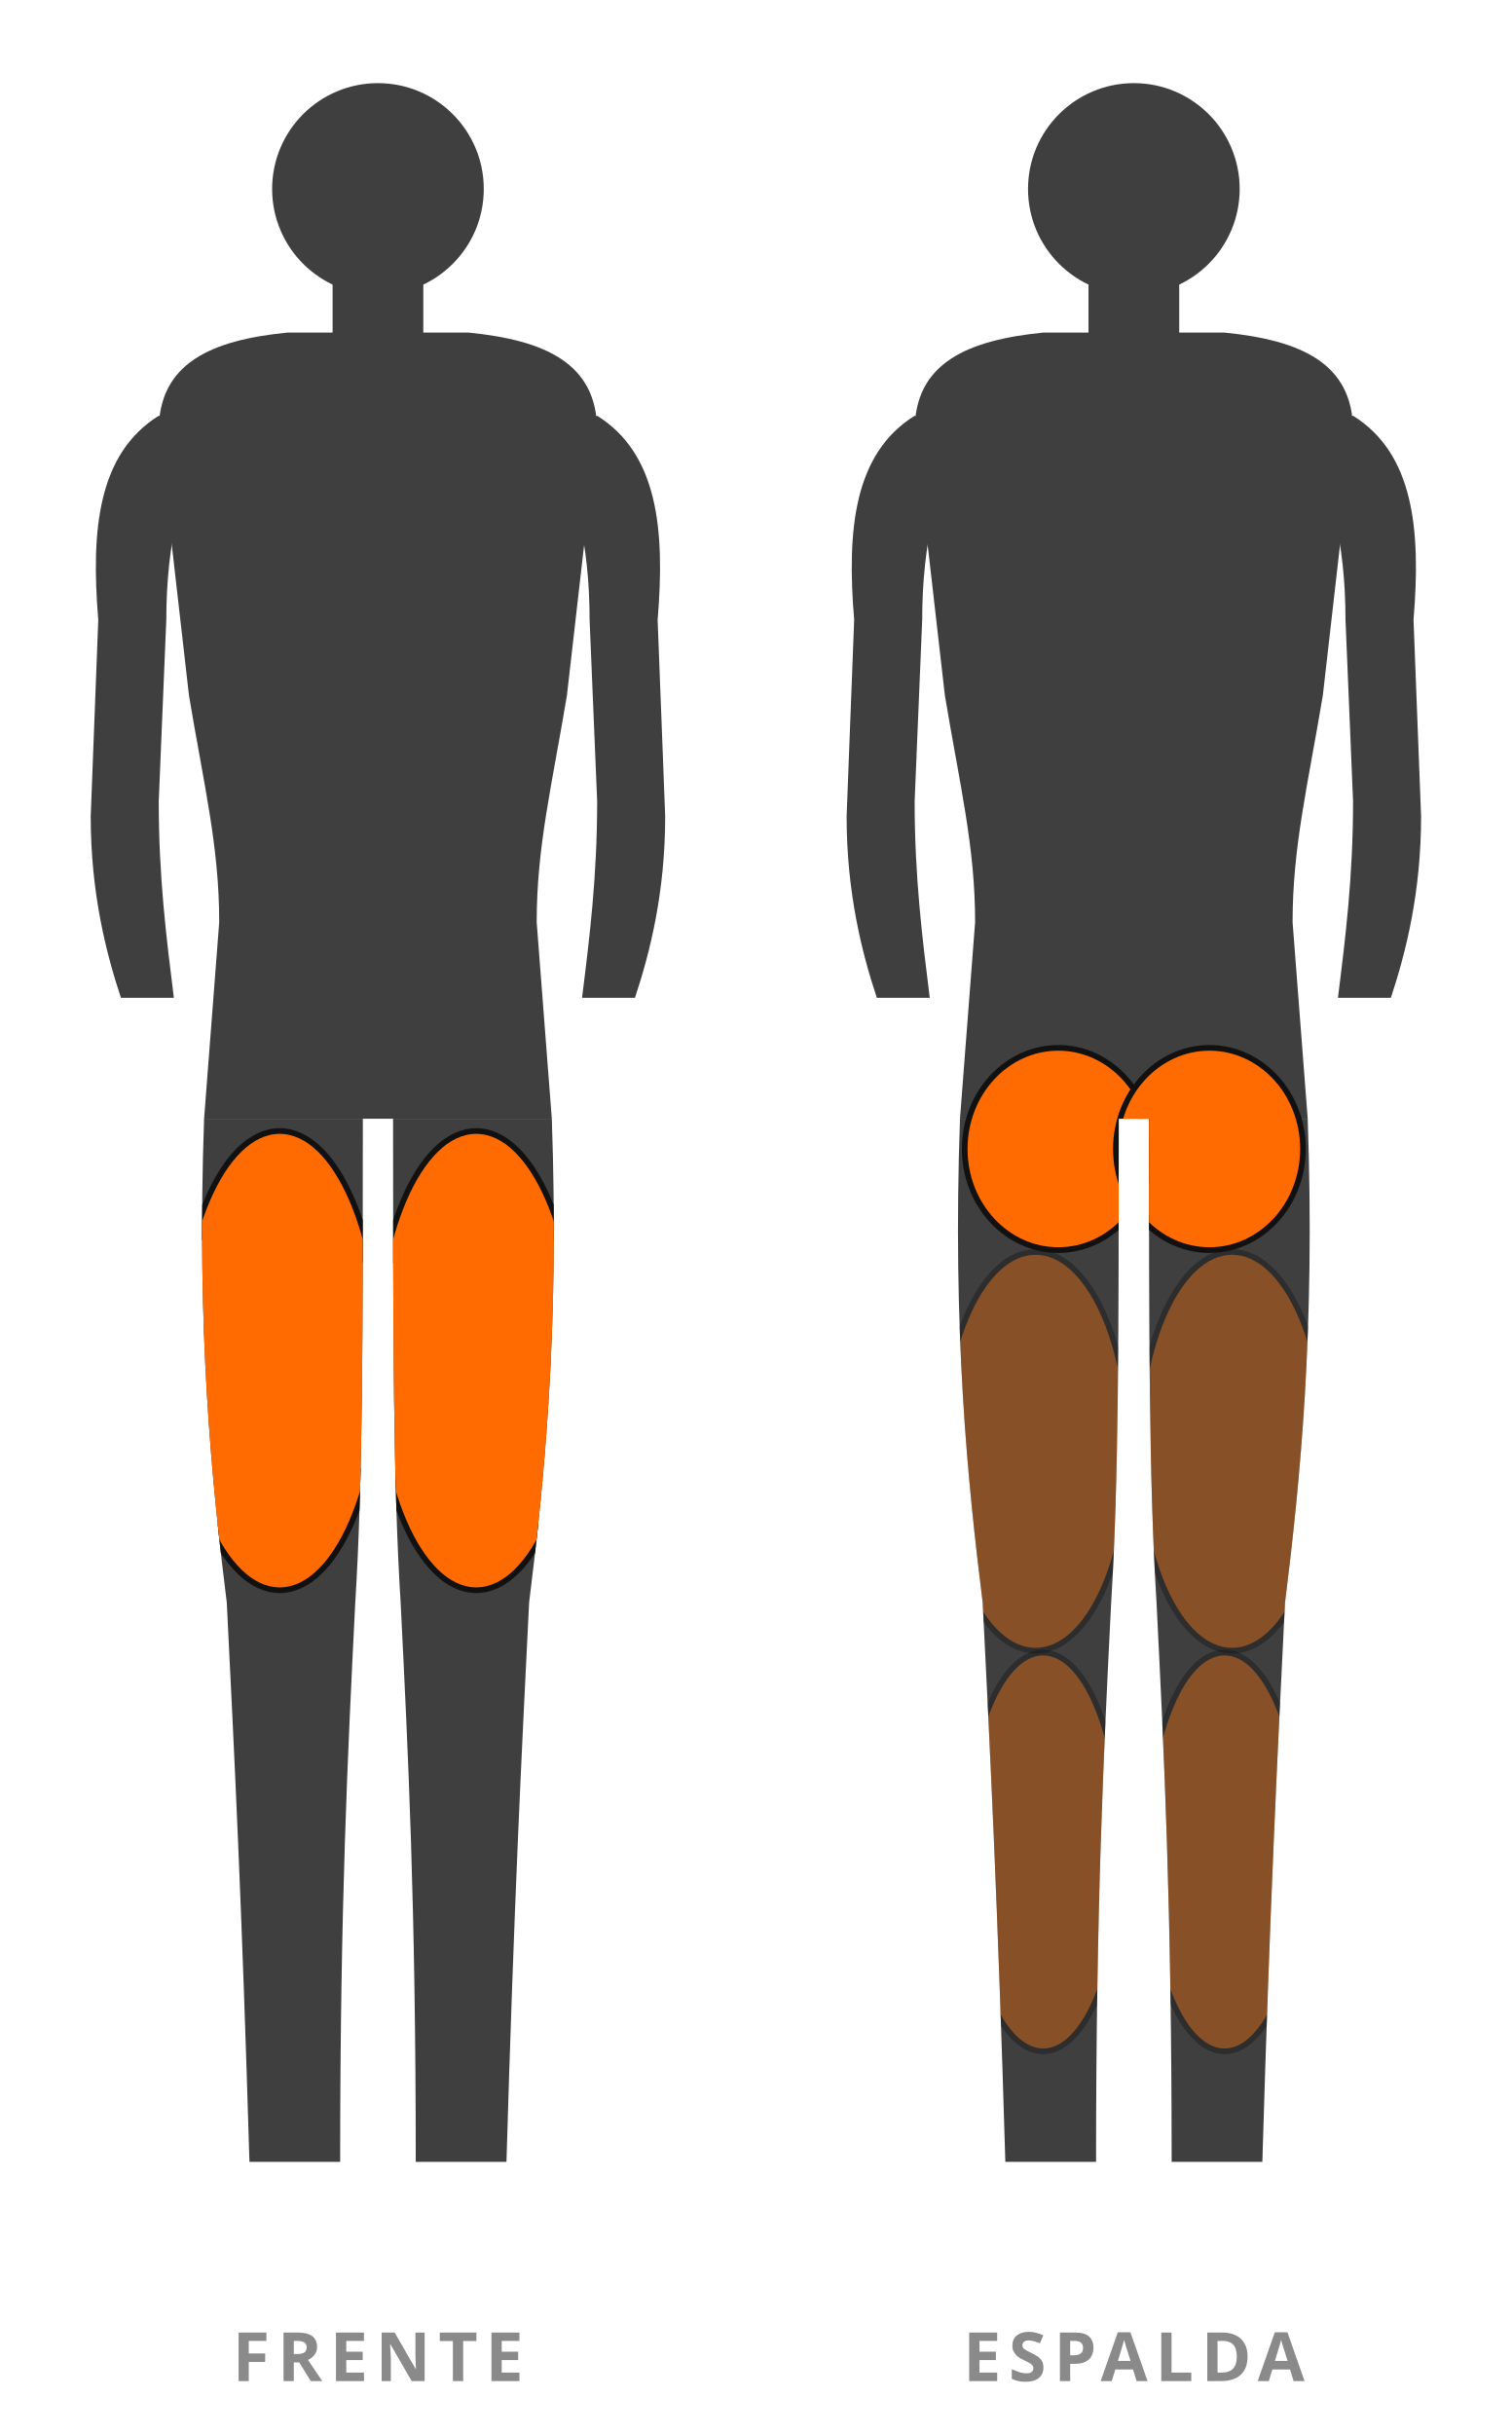
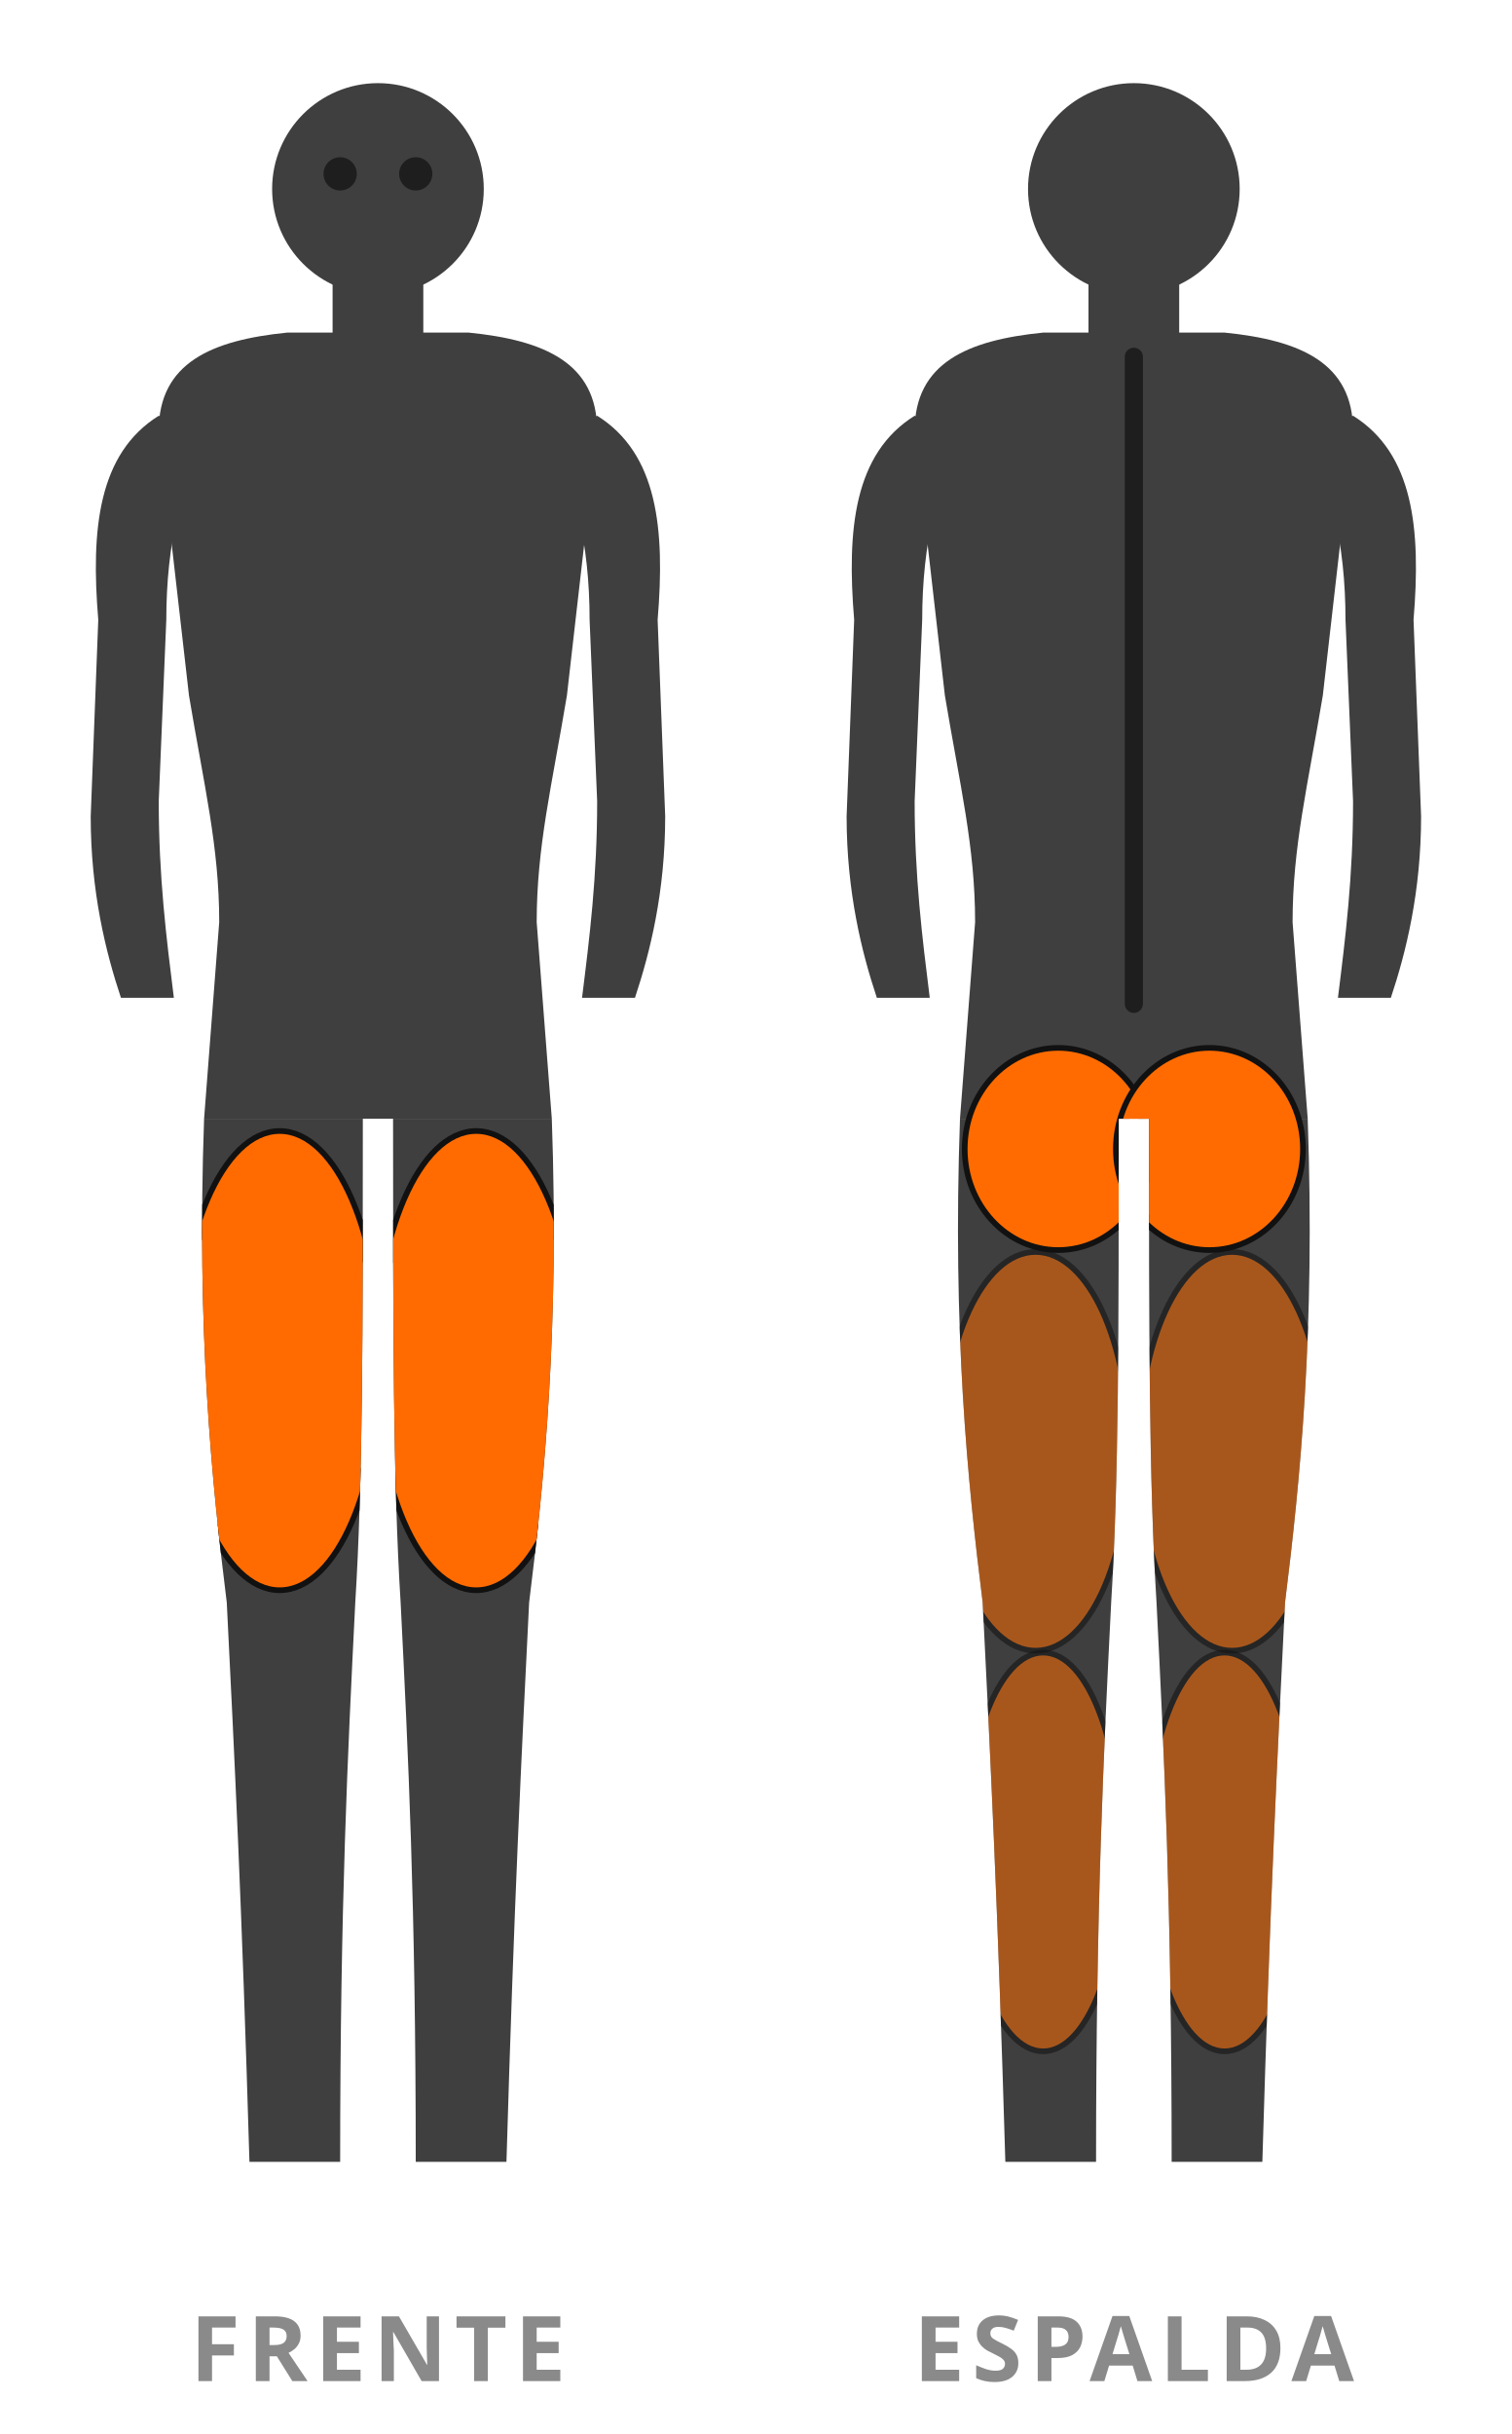
<svg xmlns="http://www.w3.org/2000/svg" viewBox="0 0 200 322" width="200" height="322" role="img" aria-label="Músculos que trabaja: Jump squats">
  <defs>
    <clipPath id="cuerpoF">
      <circle cx="50" cy="25" r="14" />
      <path d="M 44 36 h 12 v 12 h -12 Z" />
      <path d="M 21 57              C 21 48, 28 45, 38 44              L 62 44 C 72 45, 79 48, 79 57              L 75 92 C 73 104, 71 112, 71 122              L 73 148 L 27 148 L 29 122              C 29 112, 27 104, 25 92 Z" />
      <path d="M 21 55 C 13 60, 12 70, 13 82              L 12 108 C 12 118, 14 126, 16 132              L 23 132 C 22 124, 21 116, 21 106              L 22 82 C 22 72, 24 63, 28 58 Z" />
      <path d="M 79 55 C 87 60, 88 70, 87 82              L 88 108 C 88 118, 86 126, 84 132              L 77 132 C 78 124, 79 116, 79 106              L 78 82 C 78 72, 76 63, 72 58 Z" />
      <path d="M 27 148 C 26 176, 28 196, 30 212              C 31 232, 32 252, 33 286              L 45 286 C 45 252, 46 232, 47 212              C 48 196, 48 176, 48 148 Z" />
      <path d="M 73 148 C 74 176, 72 196, 70 212              C 69 232, 68 252, 67 286              L 55 286 C 55 252, 54 232, 53 212              C 52 196, 52 176, 52 148 Z" />
    </clipPath>
    <clipPath id="cuerpoD">
      <circle cx="150" cy="25" r="14" />
      <path d="M 144 36 h 12 v 12 h -12 Z" />
      <path d="M 121 57              C 121 48, 128 45, 138 44              L 162 44 C 172 45, 179 48, 179 57              L 175 92 C 173 104, 171 112, 171 122              L 173 148 L 127 148 L 129 122              C 129 112, 127 104, 125 92 Z" />
      <path d="M 121 55 C 113 60, 112 70, 113 82              L 112 108 C 112 118, 114 126, 116 132              L 123 132 C 122 124, 121 116, 121 106              L 122 82 C 122 72, 124 63, 128 58 Z" />
      <path d="M 179 55 C 187 60, 188 70, 187 82              L 188 108 C 188 118, 186 126, 184 132              L 177 132 C 178 124, 179 116, 179 106              L 178 82 C 178 72, 176 63, 172 58 Z" />
      <path d="M 127 148 C 126 176, 128 196, 130 212              C 131 232, 132 252, 133 286              L 145 286 C 145 252, 146 232, 147 212              C 148 196, 148 176, 148 148 Z" />
      <path d="M 173 148 C 174 176, 172 196, 170 212              C 169 232, 168 252, 167 286              L 155 286 C 155 252, 154 232, 153 212              C 152 196, 152 176, 152 148 Z" />
    </clipPath>
  </defs>
  <style>
    .base { fill: #3f3f3f; }
    /* El borde del color del fondo separa grupos contiguos. Sin él, lumbar +
       glúteo + isquios se fundían en un único bloque naranja de la cintura a
       la rodilla y no se distinguía qué trabajaba qué. */
+     /* La cara y la columna: lo justo para saber de qué lado se mira. Tienen
+        que verse a tamaño miniatura, así que no pueden ser un matiz del gris. */
+     .detalle { fill: #1e1e1e; }
    .prim, .sec { stroke: #111; stroke-width: 1.5; paint-order: stroke; }
    .prim { fill: #ff6b00; }
-     .sec  { fill: #ff6b00; opacity: .38; }
-     .et   { fill: #8a8a8a; font: 600 9px system-ui, sans-serif; text-anchor: middle; letter-spacing: 1px; }
+     /* .38 quedaba marrón apagado sobre el gris del cuerpo y se confundía con
+        él: a este tamaño "también trabaja esto" tiene que verse. */
+     .sec  { fill: #ff6b00; opacity: .55; }
+     .et   { fill: #8a8a8a; font: 700 12px system-ui, sans-serif; text-anchor: middle; letter-spacing: 1px; }
+     /* El lado que no trabaja nada, y su etiqueta, en segundo plano. */
+     .apagado { opacity: .28; }
    @media (prefers-color-scheme: light) {
      .base { fill: #d6d1c6; }
+       .detalle { fill: #a49d8e; }
      .et   { fill: #7a7060; }
      .prim, .sec { stroke: #f7f5f0; }
    }
  </style>
  <g class="base">
    <circle cx="50" cy="25" r="14" />
    <path d="M 44 36 h 12 v 12 h -12 Z" />
    <path d="M 21 57              C 21 48, 28 45, 38 44              L 62 44 C 72 45, 79 48, 79 57              L 75 92 C 73 104, 71 112, 71 122              L 73 148 L 27 148 L 29 122              C 29 112, 27 104, 25 92 Z" />
    <path d="M 21 55 C 13 60, 12 70, 13 82              L 12 108 C 12 118, 14 126, 16 132              L 23 132 C 22 124, 21 116, 21 106              L 22 82 C 22 72, 24 63, 28 58 Z" />
    <path d="M 79 55 C 87 60, 88 70, 87 82              L 88 108 C 88 118, 86 126, 84 132              L 77 132 C 78 124, 79 116, 79 106              L 78 82 C 78 72, 76 63, 72 58 Z" />
    <path d="M 27 148 C 26 176, 28 196, 30 212              C 31 232, 32 252, 33 286              L 45 286 C 45 252, 46 232, 47 212              C 48 196, 48 176, 48 148 Z" />
    <path d="M 73 148 C 74 176, 72 196, 70 212              C 69 232, 68 252, 67 286              L 55 286 C 55 252, 54 232, 53 212              C 52 196, 52 176, 52 148 Z" />
+   </g>
+   <g class="detalle">
+     <circle cx="45" cy="23" r="2.2" />
+     <circle cx="55" cy="23" r="2.2" />
+   </g>
+   <g class="base">
    <circle cx="150" cy="25" r="14" />
    <path d="M 144 36 h 12 v 12 h -12 Z" />
    <path d="M 121 57              C 121 48, 128 45, 138 44              L 162 44 C 172 45, 179 48, 179 57              L 175 92 C 173 104, 171 112, 171 122              L 173 148 L 127 148 L 129 122              C 129 112, 127 104, 125 92 Z" />
    <path d="M 121 55 C 113 60, 112 70, 113 82              L 112 108 C 112 118, 114 126, 116 132              L 123 132 C 122 124, 121 116, 121 106              L 122 82 C 122 72, 124 63, 128 58 Z" />
    <path d="M 179 55 C 187 60, 188 70, 187 82              L 188 108 C 188 118, 186 126, 184 132              L 177 132 C 178 124, 179 116, 179 106              L 178 82 C 178 72, 176 63, 172 58 Z" />
    <path d="M 127 148 C 126 176, 128 196, 130 212              C 131 232, 132 252, 133 286              L 145 286 C 145 252, 146 232, 147 212              C 148 196, 148 176, 148 148 Z" />
    <path d="M 173 148 C 174 176, 172 196, 170 212              C 169 232, 168 252, 167 286              L 155 286 C 155 252, 154 232, 153 212              C 152 196, 152 176, 152 148 Z" />
+   </g>
+   <g class="detalle">
+     <rect x="148.8" y="46" width="2.4" height="88" rx="1.2" />
  </g>
  <g class="sec" clip-path="url(#cuerpoD)">
    <g transform="translate(100,0)">
      <ellipse cx="38" cy="245" rx="10" ry="26" />
      <ellipse cx="62" cy="245" rx="10" ry="26" />
    </g>
  </g>
  <g class="sec" clip-path="url(#cuerpoD)">
    <g transform="translate(100,0)">
      <ellipse cx="37" cy="192" rx="12" ry="26" />
      <ellipse cx="63" cy="192" rx="12" ry="26" />
    </g>
  </g>
  <g class="prim" clip-path="url(#cuerpoF)">
    <ellipse cx="37" cy="180" rx="13" ry="30" />
    <ellipse cx="63" cy="180" rx="13" ry="30" />
  </g>
  <g class="prim" clip-path="url(#cuerpoD)">
    <g transform="translate(100,0)">
      <ellipse cx="40" cy="152" rx="12" ry="13" />
      <ellipse cx="60" cy="152" rx="12" ry="13" />
    </g>
  </g>
  <text class="et" x="50" y="315">FRENTE</text>
  <text class="et" x="150" y="315">ESPALDA</text>
</svg>
